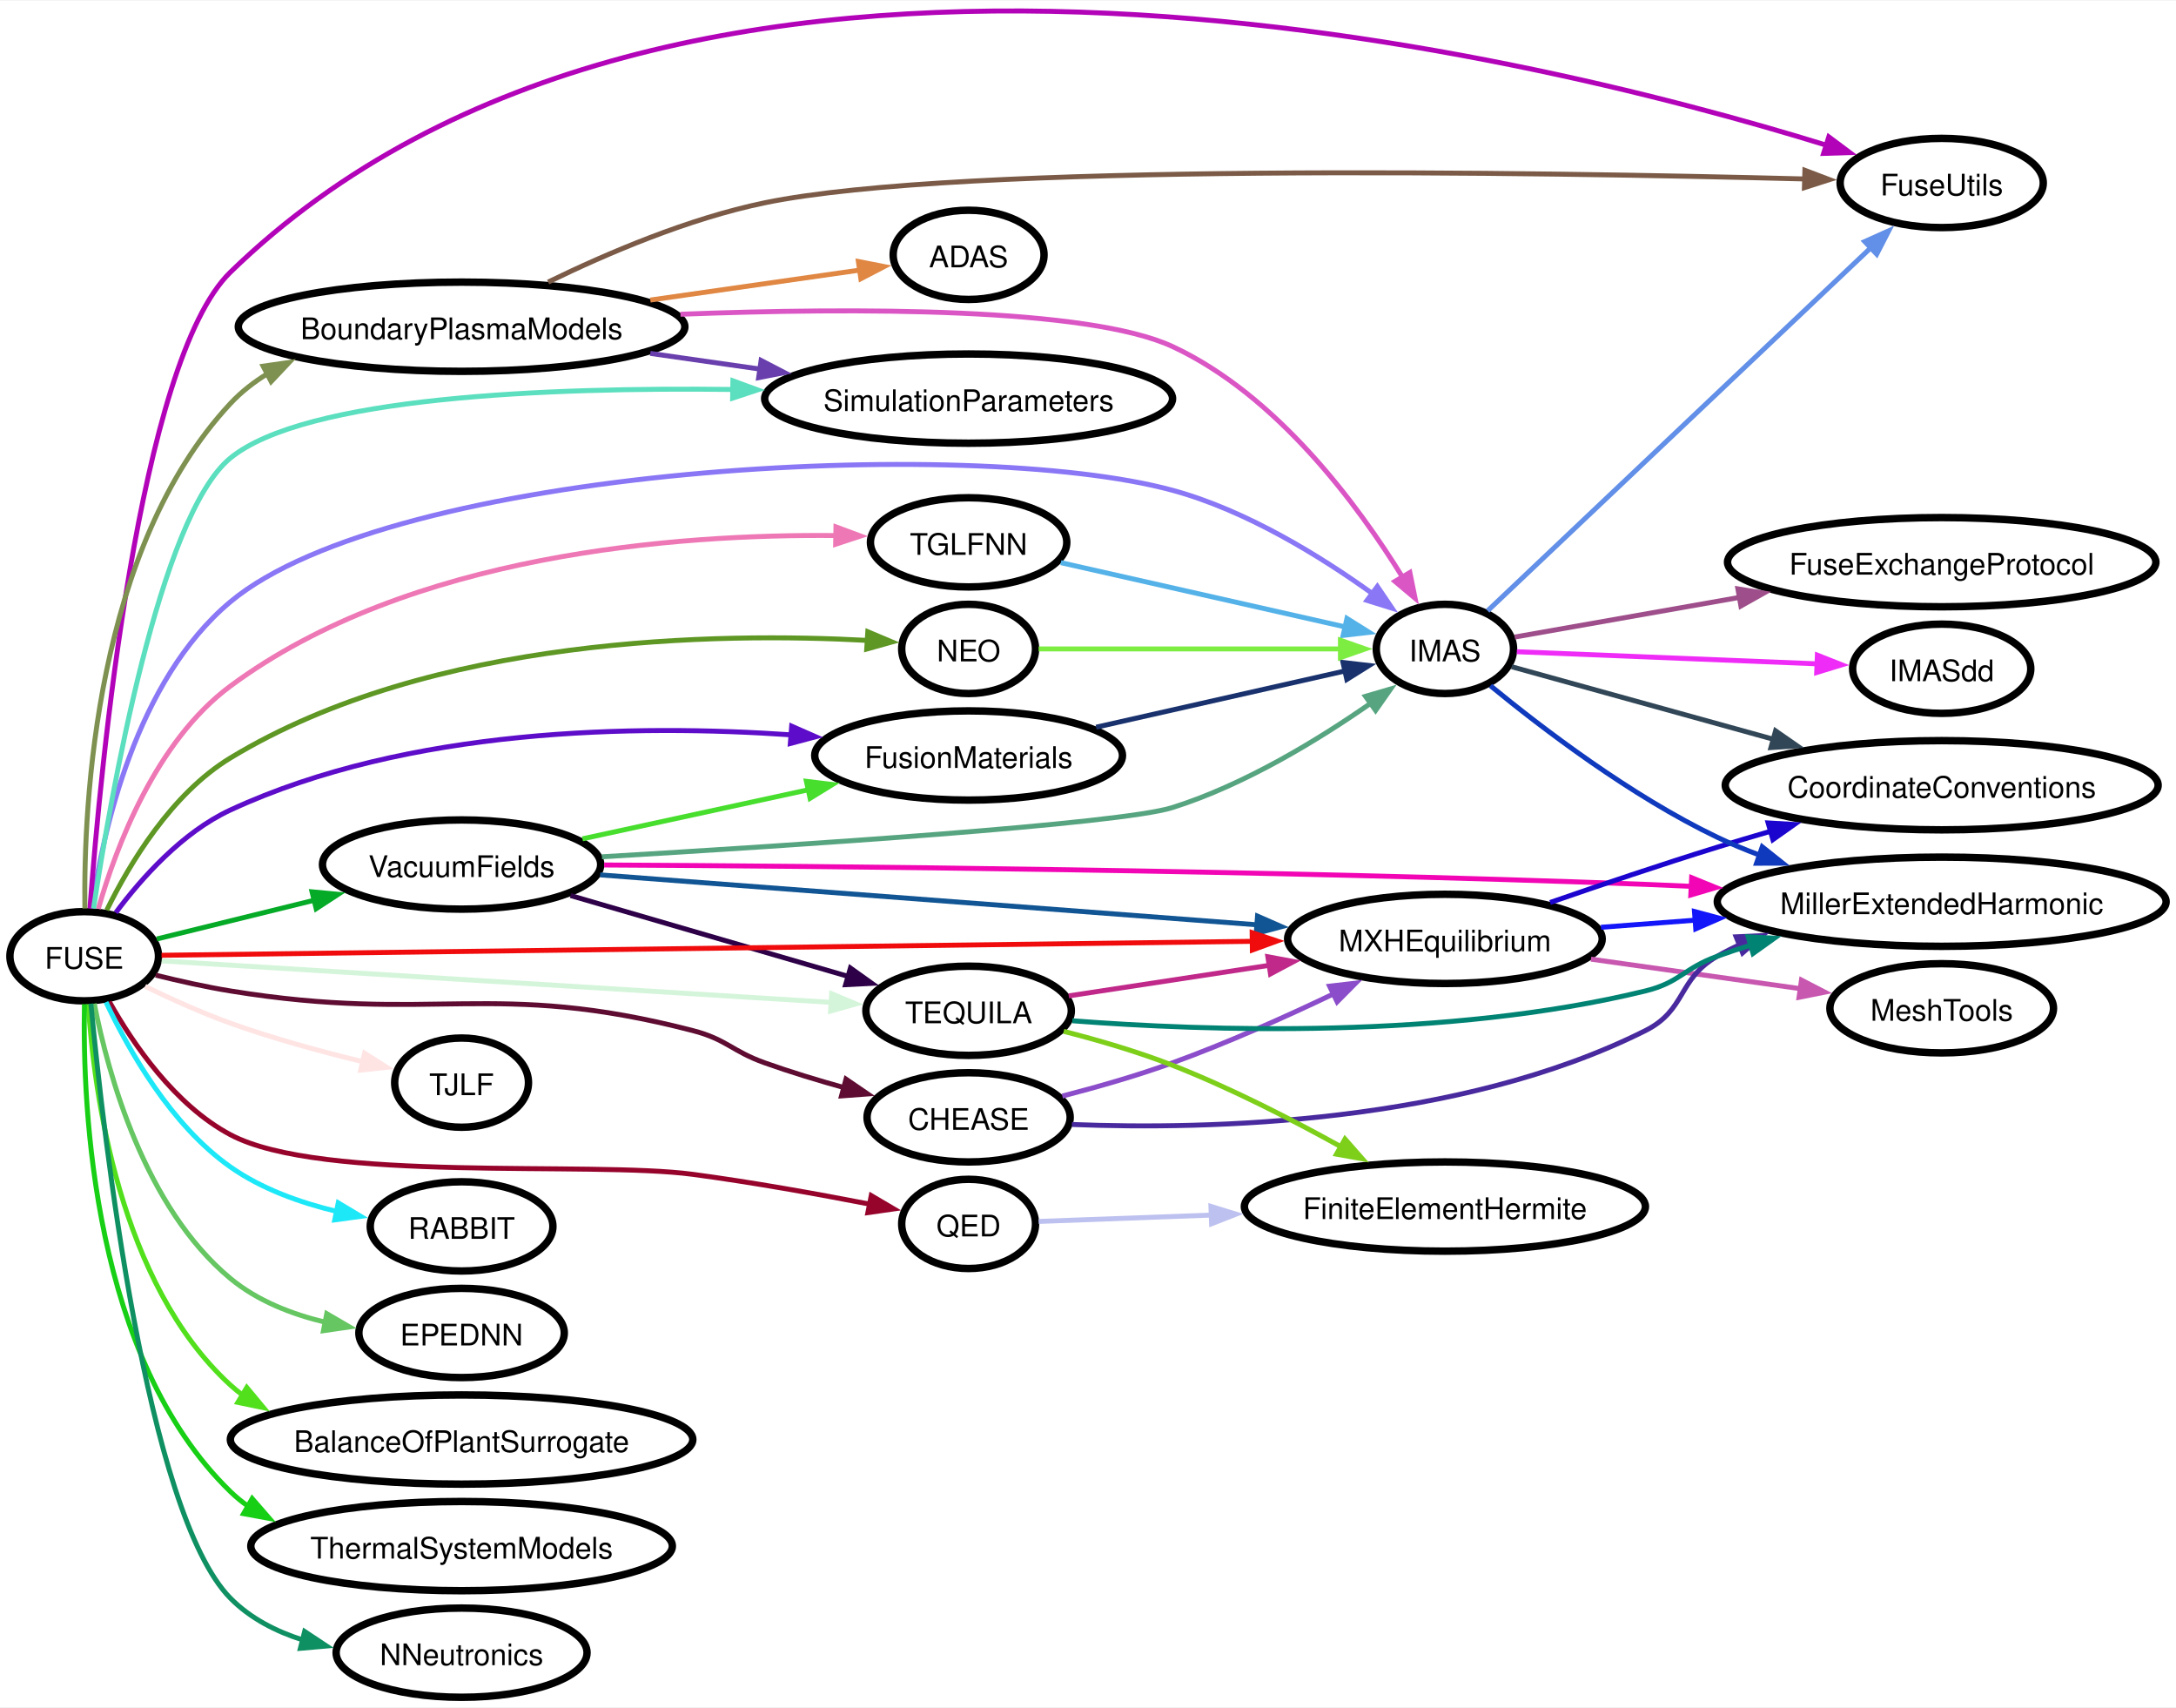
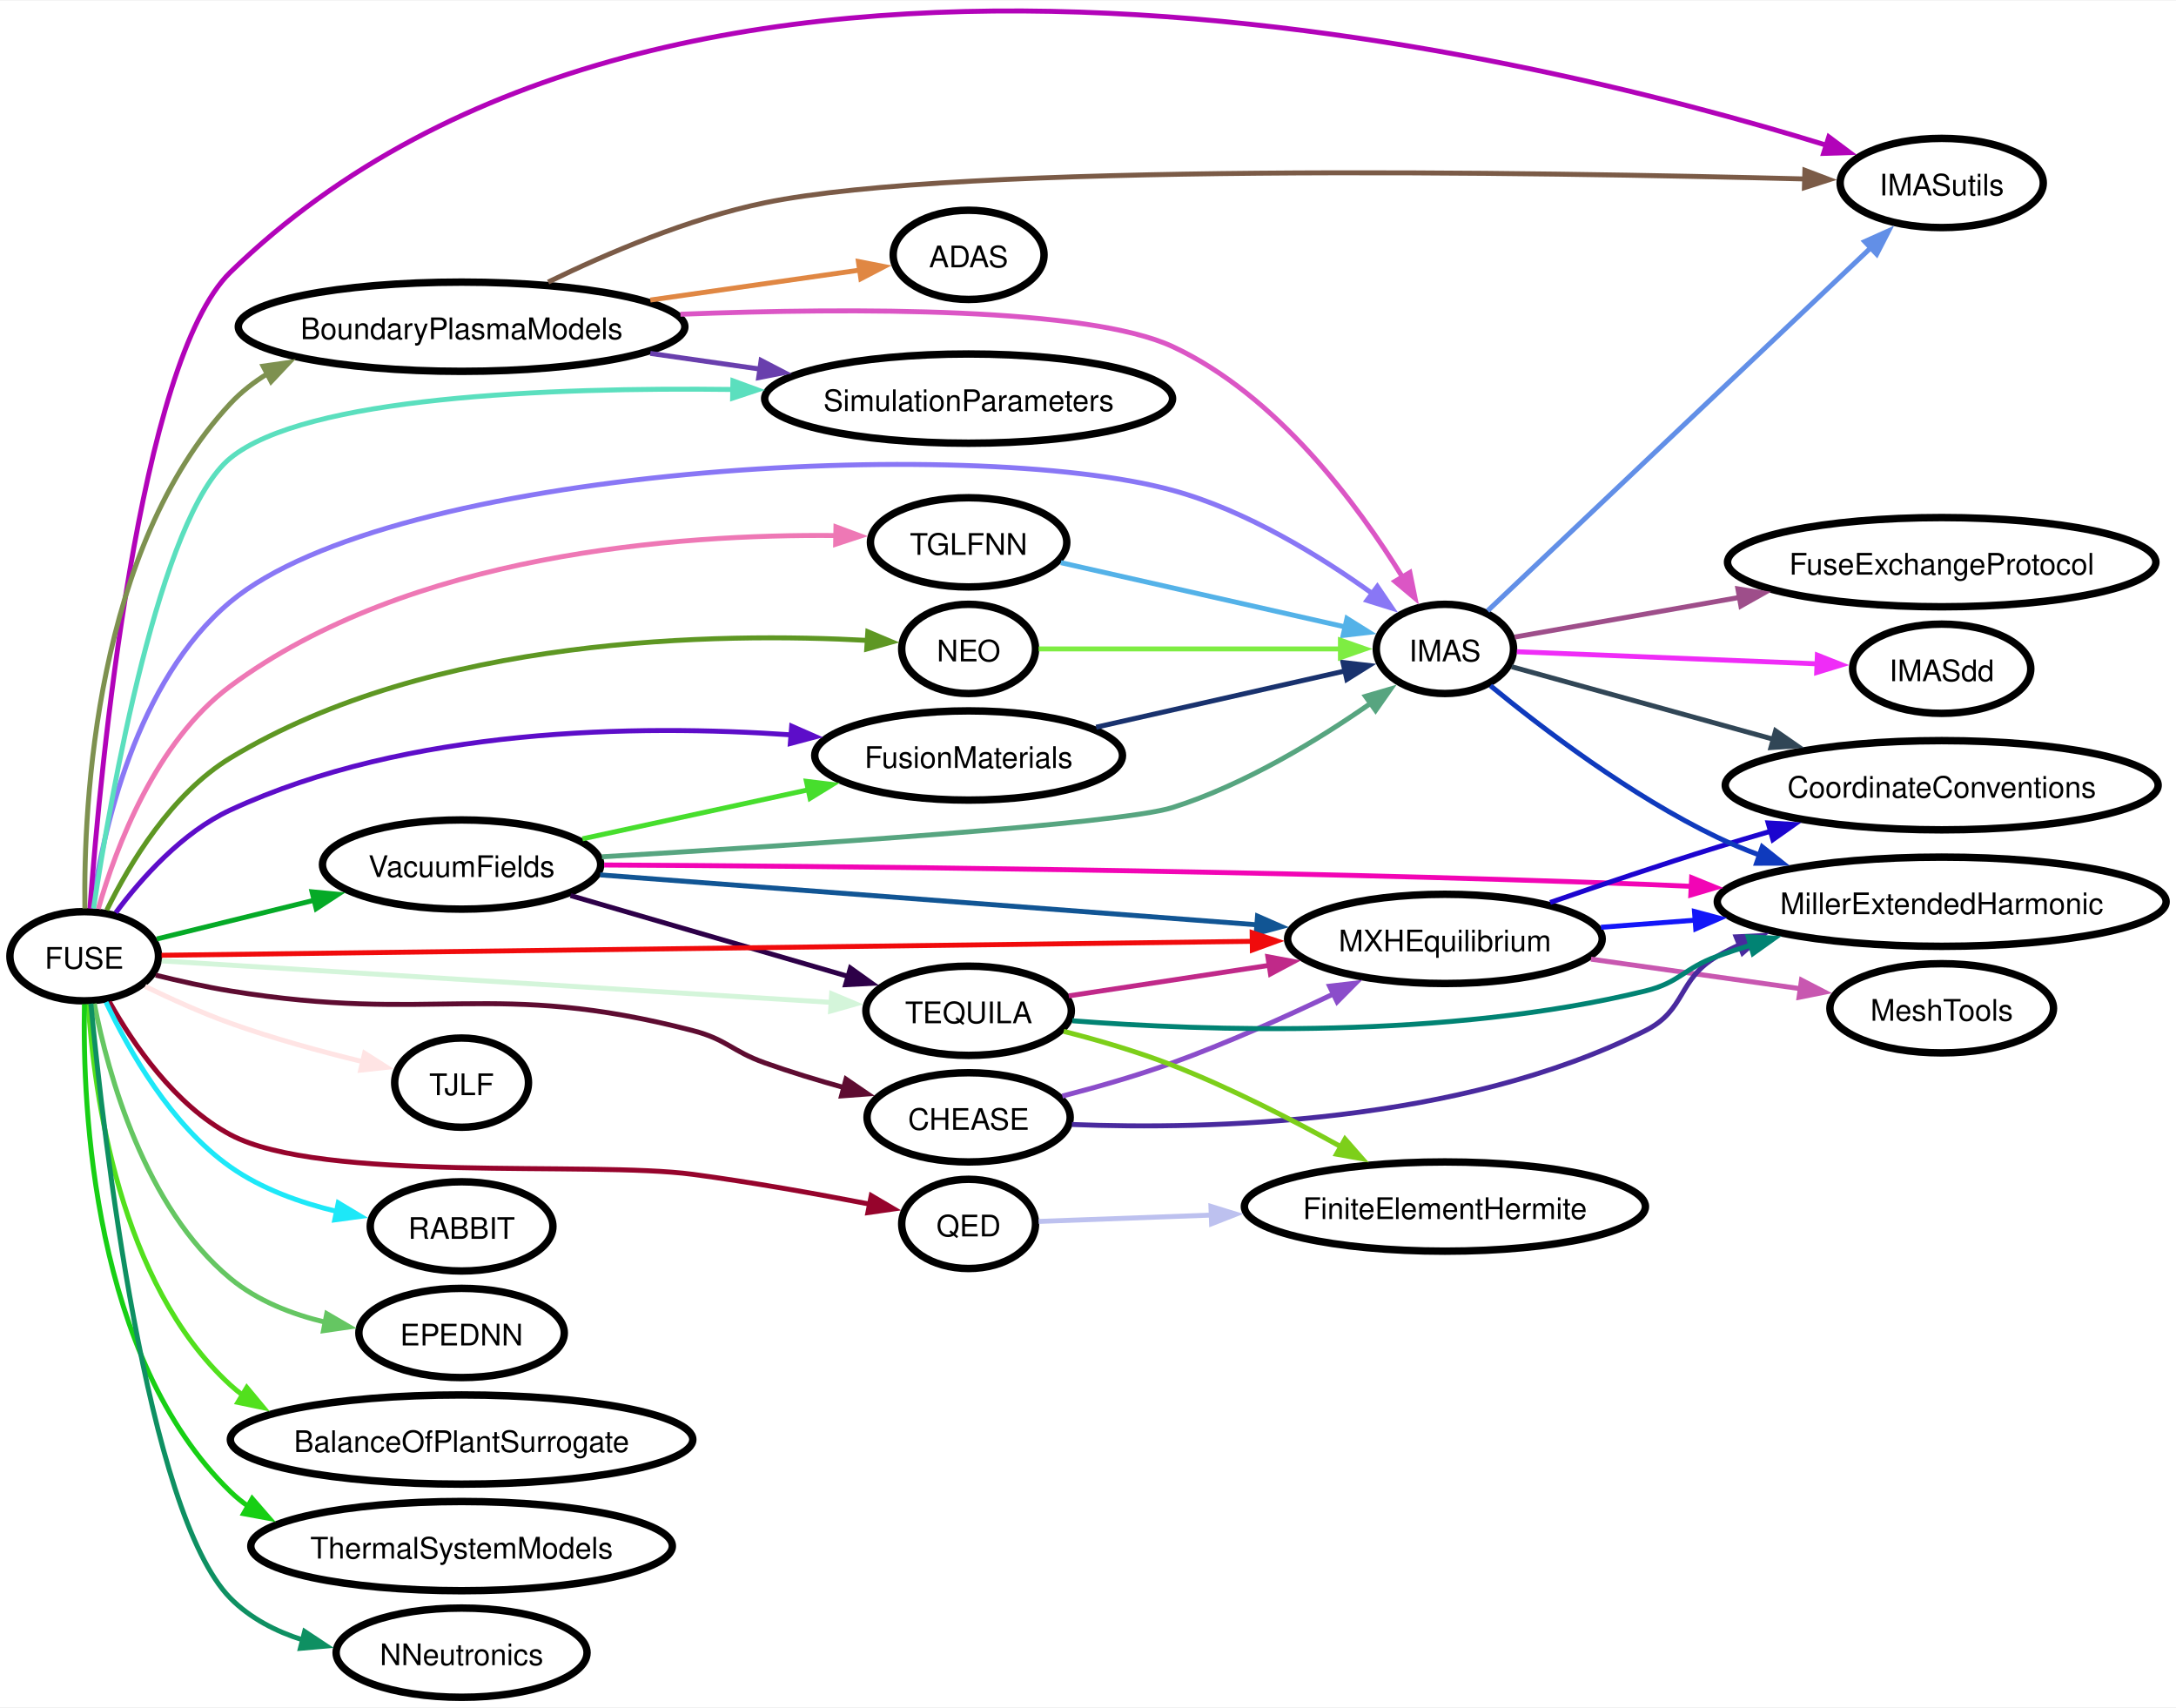
<svg xmlns="http://www.w3.org/2000/svg" width="878pt" height="689pt" viewBox="0.00 0.00 878.12 688.56">
  <g id="graph0" class="graph" transform="scale(1 1) rotate(0) translate(4 684.56)">
    <polygon fill="white" stroke="none" points="-4,4 -4,-684.56 874.12,-684.56 874.12,4 -4,4" />
    <g id="node1" class="node">
      <ellipse fill="none" stroke="black" stroke-width="3" cx="182.27" cy="-336" rx="56.14" ry="18" />
      <text text-anchor="middle" x="182.27" y="-330.98" font-family="Helvetica,sans-Serif" font-size="12.00">VacuumFields</text>
    </g>
    <g id="node2" class="node">
      <ellipse fill="none" stroke="black" stroke-width="3" cx="386.88" cy="-380" rx="62.1" ry="18" />
      <text text-anchor="middle" x="386.88" y="-374.98" font-family="Helvetica,sans-Serif" font-size="12.00">FusionMaterials</text>
    </g>
    <g id="edge1" class="edge">
      <path fill="none" stroke="#47de2d" stroke-width="2" d="M231.03,-346.37C258.24,-352.28 292.68,-359.76 322.17,-366.16" />
      <polygon fill="#47de2d" stroke="#47de2d" stroke-width="2" points="321.42,-369.58 331.94,-368.29 322.91,-362.74 321.42,-369.58" />
    </g>
    <g id="node3" class="node">
      <ellipse fill="none" stroke="black" stroke-width="3" cx="579.09" cy="-306" rx="63.48" ry="18" />
      <text text-anchor="middle" x="579.09" y="-300.98" font-family="Helvetica,sans-Serif" font-size="12.00">MXHEquilibrium</text>
    </g>
    <g id="edge2" class="edge">
      <path fill="none" stroke="#115594" stroke-width="2" d="M238.17,-331.83C307.17,-326.59 425.92,-317.56 503.21,-311.69" />
      <polygon fill="#115594" stroke="#115594" stroke-width="2" points="503.47,-315.18 513.17,-310.93 502.94,-308.2 503.47,-315.18" />
    </g>
    <g id="node6" class="node">
      <ellipse fill="none" stroke="black" stroke-width="3" cx="579.09" cy="-423" rx="27.69" ry="18" />
      <text text-anchor="middle" x="579.09" y="-417.98" font-family="Helvetica,sans-Serif" font-size="12.00">IMAS</text>
    </g>
    <g id="edge13" class="edge">
      <path fill="none" stroke="#57a580" stroke-width="2" d="M238.9,-339.13C315.88,-343.67 447.86,-352.27 469.17,-359 498.42,-368.23 528.22,-386.48 549.24,-401.14" />
      <polygon fill="#57a580" stroke="#57a580" stroke-width="2" points="547.04,-403.87 557.21,-406.85 551.12,-398.18 547.04,-403.87" />
    </g>
    <g id="node16" class="node">
      <ellipse fill="none" stroke="black" stroke-width="3" cx="779.57" cy="-321" rx="90.56" ry="18" />
      <text text-anchor="middle" x="779.57" y="-315.98" font-family="Helvetica,sans-Serif" font-size="12.00">MillerExtendedHarmonic</text>
    </g>
    <g id="edge20" class="edge">
      <path fill="none" stroke="#f205b5" stroke-width="2" d="M239.8,-335.82C329.09,-335.37 508.22,-333.75 660.01,-328 666.07,-327.77 672.29,-327.5 678.57,-327.2" />
      <polygon fill="#f205b5" stroke="#f205b5" stroke-width="2" points="678.66,-330.7 688.48,-326.71 678.32,-323.71 678.66,-330.7" />
    </g>
    <g id="node18" class="node">
      <ellipse fill="none" stroke="black" stroke-width="3" cx="386.88" cy="-277" rx="41.45" ry="18" />
      <text text-anchor="middle" x="386.88" y="-271.98" font-family="Helvetica,sans-Serif" font-size="12.00">TEQUILA</text>
    </g>
    <g id="edge21" class="edge">
      <path fill="none" stroke="#2d0048" stroke-width="2" d="M226.24,-323.49C259.1,-313.92 304.37,-300.73 338.32,-290.85" />
      <polygon fill="#2d0048" stroke="#2d0048" stroke-width="2" points="339.19,-294.24 347.82,-288.08 337.24,-287.52 339.19,-294.24" />
    </g>
    <g id="edge18" class="edge">
      <path fill="none" stroke="#19326e" stroke-width="2" d="M438.35,-391.41C469.85,-398.53 509.79,-407.56 538.9,-414.14" />
      <polygon fill="#19326e" stroke="#19326e" stroke-width="2" points="537.96,-417.52 548.49,-416.31 539.51,-410.69 537.96,-417.52" />
    </g>
    <g id="node15" class="node">
      <ellipse fill="none" stroke="black" stroke-width="3" cx="779.57" cy="-368" rx="87.34" ry="18" />
      <text text-anchor="middle" x="779.57" y="-362.98" font-family="Helvetica,sans-Serif" font-size="12.00">CoordinateConventions</text>
    </g>
    <g id="edge14" class="edge">
      <path fill="none" stroke="#1c04cf" stroke-width="2" d="M621.55,-320.69C641.81,-327.71 666.59,-336.07 689.01,-343 696.02,-345.17 703.37,-347.36 710.72,-349.49" />
      <polygon fill="#1c04cf" stroke="#1c04cf" stroke-width="2" points="709.52,-352.79 720.1,-352.17 711.45,-346.06 709.52,-352.79" />
    </g>
    <g id="edge39" class="edge">
      <path fill="none" stroke="#1316f8" stroke-width="2" d="M642.07,-310.68C654.19,-311.6 667.17,-312.58 680.13,-313.56" />
      <polygon fill="#1316f8" stroke="#1316f8" stroke-width="2" points="679.8,-317.05 690.03,-314.31 680.32,-310.07 679.8,-317.05" />
    </g>
    <g id="node20" class="node">
      <ellipse fill="none" stroke="black" stroke-width="3" cx="779.57" cy="-278" rx="45.12" ry="18" />
      <text text-anchor="middle" x="779.57" y="-272.98" font-family="Helvetica,sans-Serif" font-size="12.00">MeshTools</text>
    </g>
    <g id="edge29" class="edge">
      <path fill="none" stroke="#c857b0" stroke-width="2" d="M638.03,-297.83C664.66,-294.07 696.11,-289.63 722.5,-285.91" />
      <polygon fill="#c857b0" stroke="#c857b0" stroke-width="2" points="722.98,-289.38 732.4,-284.51 722,-282.44 722.98,-289.38" />
    </g>
    <g id="node4" class="node">
      <ellipse fill="none" stroke="black" stroke-width="3" cx="29.98" cy="-299" rx="29.98" ry="18" />
      <text text-anchor="middle" x="29.98" y="-293.98" font-family="Helvetica,sans-Serif" font-size="12.00">FUSE</text>
    </g>
    <g id="edge25" class="edge">
      <path fill="none" stroke="#05aa27" stroke-width="2" d="M59.25,-305.96C77.16,-310.37 100.99,-316.24 122.84,-321.61" />
      <polygon fill="#05aa27" stroke="#05aa27" stroke-width="2" points="121.92,-324.99 132.47,-323.99 123.6,-318.2 121.92,-324.99" />
    </g>
    <g id="edge41" class="edge">
      <path fill="none" stroke="#5d0dc9" stroke-width="2" d="M42.73,-316.59C53.09,-330.49 69.55,-349 88.96,-358 160.77,-391.28 252.89,-392.62 315.34,-388.32" />
      <polygon fill="#5d0dc9" stroke="#5d0dc9" stroke-width="2" points="315.48,-391.82 325.18,-387.56 314.94,-384.84 315.48,-391.82" />
    </g>
    <g id="edge40" class="edge">
      <path fill="none" stroke="#f00b0c" stroke-width="2" d="M61.18,-299.39C144.39,-300.45 378.95,-303.45 501.44,-305.02" />
      <polygon fill="#f00b0c" stroke="#f00b0c" stroke-width="2" points="501.3,-308.52 511.35,-305.15 501.39,-301.52 501.3,-308.52" />
    </g>
    <g id="node5" class="node">
      <ellipse fill="none" stroke="black" stroke-width="3" cx="386.88" cy="-191" rx="27" ry="18" />
      <text text-anchor="middle" x="386.88" y="-185.97" font-family="Helvetica,sans-Serif" font-size="12.00">QED</text>
    </g>
    <g id="edge3" class="edge">
      <path fill="none" stroke="#96042c" stroke-width="2" d="M40.13,-280.66C49.74,-263.55 66.58,-238.92 88.96,-227 125.7,-207.44 234.32,-216.5 275.58,-211 299.43,-207.82 325.97,-203.05 347.04,-198.96" />
      <polygon fill="#96042c" stroke="#96042c" stroke-width="2" points="347.59,-202.42 356.72,-197.05 346.23,-195.55 347.59,-202.42" />
    </g>
    <g id="edge4" class="edge">
      <path fill="none" stroke="#8977f5" stroke-width="2" d="M33.07,-318.32C37.51,-349.37 50.82,-410.15 88.96,-442 154.27,-496.53 387.08,-509.33 469.17,-487 498.95,-478.9 528.9,-460.37 549.84,-445.32" />
      <polygon fill="#8977f5" stroke="#8977f5" stroke-width="2" points="551.83,-448.2 557.77,-439.43 547.65,-442.58 551.83,-448.2" />
    </g>
    <g id="node7" class="node">
      <ellipse fill="none" stroke="black" stroke-width="3" cx="386.88" cy="-466" rx="39.62" ry="18" />
      <text text-anchor="middle" x="386.88" y="-460.98" font-family="Helvetica,sans-Serif" font-size="12.00">TGLFNN</text>
    </g>
    <g id="edge5" class="edge">
      <path fill="none" stroke="#ee78b5" stroke-width="2" d="M35.67,-318.13C42.79,-342.94 58.82,-385.68 88.96,-408 161.17,-461.47 269.47,-469.38 333.38,-468.74" />
      <polygon fill="#ee78b5" stroke="#ee78b5" stroke-width="2" points="333.35,-472.24 343.28,-468.55 333.22,-465.24 333.35,-472.24" />
    </g>
    <g id="node8" class="node">
      <ellipse fill="none" stroke="black" stroke-width="3" cx="386.88" cy="-423" rx="27" ry="18" />
      <text text-anchor="middle" x="386.88" y="-417.98" font-family="Helvetica,sans-Serif" font-size="12.00">NEO</text>
    </g>
    <g id="edge6" class="edge">
      <path fill="none" stroke="#5e9723" stroke-width="2" d="M39.08,-317.61C48.3,-336.38 65.21,-364.59 88.96,-379 170.14,-428.26 286.19,-429.69 346.33,-426.42" />
      <polygon fill="#5e9723" stroke="#5e9723" stroke-width="2" points="346.2,-429.93 355.96,-425.81 345.76,-422.95 346.2,-429.93" />
    </g>
    <g id="node9" class="node">
      <ellipse fill="none" stroke="black" stroke-width="3" cx="779.57" cy="-611" rx="40.99" ry="18" />
-       <text text-anchor="middle" x="779.57" y="-605.98" font-family="Helvetica,sans-Serif" font-size="12.00">FuseUtils</text>
+       <text text-anchor="middle" x="779.57" y="-605.98" font-family="Helvetica,sans-Serif" font-size="12.00">IMASutils</text>
    </g>
    <g id="edge24" class="edge">
      <path fill="none" stroke="#b203b9" stroke-width="2" d="M32.29,-318.25C36.55,-374.84 51.93,-538.99 88.96,-575 267.45,-748.54 610.1,-664.24 733.16,-626.2" />
      <polygon fill="#b203b9" stroke="#b203b9" stroke-width="2" points="734.01,-629.6 742.5,-623.26 731.91,-622.93 734.01,-629.6" />
    </g>
    <g id="node10" class="node">
      <ellipse fill="none" stroke="black" stroke-width="3" cx="182.27" cy="-248" rx="27" ry="18" />
      <text text-anchor="middle" x="182.27" y="-242.97" font-family="Helvetica,sans-Serif" font-size="12.00">TJLF</text>
    </g>
    <g id="edge8" class="edge">
      <path fill="none" stroke="#ffe4e4" stroke-width="2" d="M54.55,-286.84C64.92,-281.8 77.36,-276.17 88.96,-272 106.18,-265.81 125.72,-260.5 142.38,-256.45" />
      <polygon fill="#ffe4e4" stroke="#ffe4e4" stroke-width="2" points="143.14,-259.87 152.08,-254.18 141.54,-253.05 143.14,-259.87" />
    </g>
    <g id="node11" class="node">
      <ellipse fill="none" stroke="black" stroke-width="3" cx="386.88" cy="-234" rx="40.99" ry="18" />
      <text text-anchor="middle" x="386.88" y="-228.97" font-family="Helvetica,sans-Serif" font-size="12.00">CHEASE</text>
    </g>
    <g id="edge28" class="edge">
      <path fill="none" stroke="#5e0c31" stroke-width="2" d="M58.82,-291.37C68.32,-289.01 79.05,-286.61 88.96,-285 171.13,-271.64 195,-289.88 275.58,-269 289.25,-265.46 291.28,-260.75 304.58,-256 314.87,-252.33 326.09,-248.92 336.81,-245.94" />
      <polygon fill="#5e0c31" stroke="#5e0c31" stroke-width="2" points="337.4,-249.41 346.15,-243.44 335.59,-242.65 337.4,-249.41" />
    </g>
    <g id="node13" class="node">
      <ellipse fill="none" stroke="black" stroke-width="3" cx="182.27" cy="-553" rx="90.1" ry="18" />
      <text text-anchor="middle" x="182.27" y="-547.98" font-family="Helvetica,sans-Serif" font-size="12.00">BoundaryPlasmaModels</text>
    </g>
    <g id="edge35" class="edge">
      <path fill="none" stroke="#7e9150" stroke-width="2" d="M30.25,-318.26C29.72,-360.81 34.53,-463.64 88.96,-522 93.39,-526.75 98.56,-530.77 104.16,-534.17" />
      <polygon fill="#7e9150" stroke="#7e9150" stroke-width="2" points="102.19,-537.09 112.68,-538.59 105.42,-530.88 102.19,-537.09" />
    </g>
    <g id="node14" class="node">
      <ellipse fill="none" stroke="black" stroke-width="3" cx="386.88" cy="-524" rx="82.3" ry="18" />
      <text text-anchor="middle" x="386.88" y="-518.98" font-family="Helvetica,sans-Serif" font-size="12.00">SimulationParameters</text>
    </g>
    <g id="edge22" class="edge">
      <path fill="none" stroke="#5bdfbe" stroke-width="2" d="M33.74,-318.28C40.69,-363.95 60.42,-476.67 88.96,-500 119.15,-524.68 216.77,-528.61 291.93,-527.68" />
      <polygon fill="#5bdfbe" stroke="#5bdfbe" stroke-width="2" points="291.76,-531.18 301.7,-527.52 291.64,-524.18 291.76,-531.18" />
    </g>
    <g id="node17" class="node">
      <ellipse fill="none" stroke="black" stroke-width="3" cx="182.27" cy="-190" rx="36.86" ry="18" />
      <text text-anchor="middle" x="182.27" y="-184.97" font-family="Helvetica,sans-Serif" font-size="12.00">RABBIT</text>
    </g>
    <g id="edge16" class="edge">
      <path fill="none" stroke="#1de8f8" stroke-width="2" d="M38.78,-280.49C47.95,-261 65.01,-230.86 88.96,-214 101.53,-205.15 117.12,-199.57 131.89,-196.04" />
      <polygon fill="#1de8f8" stroke="#1de8f8" stroke-width="2" points="132.5,-199.49 141.59,-194.05 131.09,-192.63 132.5,-199.49" />
    </g>
    <g id="edge19" class="edge">
      <path fill="none" stroke="#d4f5da" stroke-width="2" d="M61.24,-297.12C121.17,-293.41 255.7,-285.07 331.43,-280.38" />
      <polygon fill="#d4f5da" stroke="#d4f5da" stroke-width="2" points="331.61,-283.87 341.38,-279.76 331.18,-276.88 331.61,-283.87" />
    </g>
    <g id="node19" class="node">
      <ellipse fill="none" stroke="black" stroke-width="3" cx="182.27" cy="-147" rx="41.45" ry="18" />
      <text text-anchor="middle" x="182.27" y="-141.97" font-family="Helvetica,sans-Serif" font-size="12.00">EPEDNN</text>
    </g>
    <g id="edge23" class="edge">
      <path fill="none" stroke="#65c662" stroke-width="2" d="M34.04,-279.89C39.65,-251.31 54.35,-197.72 88.96,-169 99.83,-159.98 113.78,-154.53 127.52,-151.28" />
      <polygon fill="#65c662" stroke="#65c662" stroke-width="2" points="127.86,-154.78 137.02,-149.44 126.53,-147.91 127.86,-154.78" />
    </g>
    <g id="node22" class="node">
      <ellipse fill="none" stroke="black" stroke-width="3" cx="182.27" cy="-104" rx="93.31" ry="18" />
      <text text-anchor="middle" x="182.27" y="-98.97" font-family="Helvetica,sans-Serif" font-size="12.00">BalanceOfPlantSurrogate</text>
    </g>
    <g id="edge31" class="edge">
      <path fill="none" stroke="#52e01d" stroke-width="2" d="M31.62,-279.66C33.91,-243.83 44.08,-167.04 88.96,-126 90.59,-124.51 92.31,-123.11 94.09,-121.81" />
      <polygon fill="#52e01d" stroke="#52e01d" stroke-width="2" points="95.59,-124.99 102.36,-116.84 91.99,-118.99 95.59,-124.99" />
    </g>
    <g id="node23" class="node">
      <ellipse fill="none" stroke="black" stroke-width="3" cx="182.27" cy="-61" rx="85.05" ry="18" />
      <text text-anchor="middle" x="182.27" y="-55.98" font-family="Helvetica,sans-Serif" font-size="12.00">ThermalSystemModels</text>
    </g>
    <g id="edge32" class="edge">
      <path fill="none" stroke="#17cf14" stroke-width="2" d="M30.08,-279.65C29.25,-237.5 33.56,-136.86 88.96,-83 91.21,-80.82 93.62,-78.84 96.18,-77.05" />
      <polygon fill="#17cf14" stroke="#17cf14" stroke-width="2" points="97.77,-80.17 104.72,-72.17 94.3,-74.09 97.77,-80.17" />
    </g>
    <g id="node25" class="node">
      <ellipse fill="none" stroke="black" stroke-width="3" cx="182.27" cy="-18" rx="50.63" ry="18" />
      <text text-anchor="middle" x="182.27" y="-12.97" font-family="Helvetica,sans-Serif" font-size="12.00">NNeutronics</text>
    </g>
    <g id="edge38" class="edge">
      <path fill="none" stroke="#0e9062" stroke-width="2" d="M32.67,-279.87C37.82,-225.94 55.07,-74.36 88.96,-40 96.95,-31.9 107.34,-26.57 118.26,-23.11" />
      <polygon fill="#0e9062" stroke="#0e9062" stroke-width="2" points="118.94,-26.54 127.77,-20.69 117.22,-19.76 118.94,-26.54" />
    </g>
    <g id="node12" class="node">
      <ellipse fill="none" stroke="black" stroke-width="3" cx="579.09" cy="-198" rx="80.92" ry="18" />
      <text text-anchor="middle" x="579.09" y="-192.97" font-family="Helvetica,sans-Serif" font-size="12.00">FiniteElementHermite</text>
    </g>
    <g id="edge10" class="edge">
      <path fill="none" stroke="#bdc1ef" stroke-width="2" d="M415.13,-192C433.67,-192.69 459.4,-193.63 484.93,-194.57" />
      <polygon fill="#bdc1ef" stroke="#bdc1ef" stroke-width="2" points="484.67,-198.06 494.8,-194.93 484.93,-191.07 484.67,-198.06" />
    </g>
    <g id="edge7" class="edge">
      <path fill="none" stroke="#628fe7" stroke-width="2" d="M596.33,-438.38C630.27,-470.53 709.04,-545.14 751.04,-584.93" />
      <polygon fill="#628fe7" stroke="#628fe7" stroke-width="2" points="748.52,-587.36 758.19,-591.7 753.34,-582.28 748.52,-587.36" />
    </g>
    <g id="edge43" class="edge">
      <path fill="none" stroke="#314656" stroke-width="2" d="M606.04,-415.81C632.73,-408.41 675.41,-396.59 711.64,-386.55" />
      <polygon fill="#314656" stroke="#314656" stroke-width="2" points="712.53,-389.93 721.23,-383.89 710.66,-383.19 712.53,-389.93" />
    </g>
    <g id="edge15" class="edge">
      <path fill="none" stroke="#0f3abd" stroke-width="2" d="M597.46,-408.15C618.07,-391.22 654.06,-363.71 689.01,-347 694.47,-344.39 700.25,-341.98 706.14,-339.78" />
      <polygon fill="#0f3abd" stroke="#0f3abd" stroke-width="2" points="707.15,-343.14 715.44,-336.55 704.85,-336.53 707.15,-343.14" />
    </g>
    <g id="node24" class="node">
      <ellipse fill="none" stroke="black" stroke-width="3" cx="779.57" cy="-458" rx="86.43" ry="18" />
      <text text-anchor="middle" x="779.57" y="-452.98" font-family="Helvetica,sans-Serif" font-size="12.00">FuseExchangeProtocol</text>
    </g>
    <g id="edge34" class="edge">
      <path fill="none" stroke="#9e4e8a" stroke-width="2" d="M607.27,-427.79C630.7,-431.93 665.76,-438.11 698.07,-443.81" />
      <polygon fill="#9e4e8a" stroke="#9e4e8a" stroke-width="2" points="697.32,-447.23 707.78,-445.52 698.54,-440.33 697.32,-447.23" />
    </g>
    <g id="node26" class="node">
      <ellipse fill="none" stroke="black" stroke-width="3" cx="779.57" cy="-415" rx="35.95" ry="18" />
      <text text-anchor="middle" x="779.57" y="-409.98" font-family="Helvetica,sans-Serif" font-size="12.00">IMASdd</text>
    </g>
    <g id="edge44" class="edge">
      <path fill="none" stroke="#ef2cf7" stroke-width="2" d="M608.11,-421.87C639.55,-420.6 691.17,-418.52 729.38,-416.98" />
      <polygon fill="#ef2cf7" stroke="#ef2cf7" stroke-width="2" points="729.4,-420.48 739.25,-416.58 729.12,-413.49 729.4,-420.48" />
    </g>
    <g id="edge36" class="edge">
      <path fill="none" stroke="#54b2e8" stroke-width="2" d="M424.1,-457.81C456.93,-450.39 505.19,-439.48 538.91,-431.86" />
      <polygon fill="#54b2e8" stroke="#54b2e8" stroke-width="2" points="539.56,-435.3 548.55,-429.68 538.02,-428.47 539.56,-435.3" />
    </g>
    <g id="edge17" class="edge">
      <path fill="none" stroke="#7eed42" stroke-width="2" d="M415.13,-423C447.06,-423 500.28,-423 537.18,-423" />
      <polygon fill="#7eed42" stroke="#7eed42" stroke-width="2" points="536.93,-426.5 546.93,-423 536.93,-419.5 536.93,-426.5" />
    </g>
    <g id="edge9" class="edge">
      <path fill="none" stroke="#8b4dca" stroke-width="2" d="M424.7,-242.58C438.78,-246.22 454.87,-250.82 469.17,-256 491.04,-263.92 514.59,-274.46 534.17,-283.82" />
      <polygon fill="#8b4dca" stroke="#8b4dca" stroke-width="2" points="532.55,-286.92 543.07,-288.14 535.6,-280.62 532.55,-286.92" />
    </g>
    <g id="edge42" class="edge">
      <path fill="none" stroke="#492a9e" stroke-width="2" d="M428.57,-231.12C483.98,-228.94 584.87,-231.29 660.01,-269 676.58,-277.32 672.93,-289.76 689.01,-299 691.97,-300.7 695.05,-302.27 698.22,-303.72" />
      <polygon fill="#492a9e" stroke="#492a9e" stroke-width="2" points="696.61,-306.84 707.19,-307.32 699.22,-300.35 696.61,-306.84" />
    </g>
    <g id="edge11" class="edge">
      <path fill="none" stroke="#db56c5" stroke-width="2" d="M270.6,-558.03C341.5,-560.74 435.12,-560.82 469.17,-545 511.23,-525.46 543.95,-481.2 562.14,-451.71" />
      <polygon fill="#db56c5" stroke="#db56c5" stroke-width="2" points="564.95,-453.83 567.05,-443.44 558.93,-450.25 564.95,-453.83" />
    </g>
    <g id="edge33" class="edge">
      <path fill="none" stroke="#7b5b47" stroke-width="2" d="M217.21,-571.02C240.95,-582.6 273.8,-596.63 304.58,-603 383.22,-619.26 617.41,-615.38 724.29,-612.62" />
      <polygon fill="#7b5b47" stroke="#7b5b47" stroke-width="2" points="724.36,-616.11 734.26,-612.35 724.17,-609.12 724.36,-616.11" />
    </g>
    <g id="edge12" class="edge">
      <path fill="none" stroke="#693fad" stroke-width="2" d="M258.43,-542.24C272.89,-540.17 288.11,-537.99 302.8,-535.89" />
      <polygon fill="#693fad" stroke="#693fad" stroke-width="2" points="303.14,-539.38 312.55,-534.5 302.15,-532.45 303.14,-539.38" />
    </g>
    <g id="node21" class="node">
      <ellipse fill="none" stroke="black" stroke-width="3" cx="386.88" cy="-582" rx="30.44" ry="18" />
      <text text-anchor="middle" x="386.88" y="-576.98" font-family="Helvetica,sans-Serif" font-size="12.00">ADAS</text>
    </g>
    <g id="edge30" class="edge">
      <path fill="none" stroke="#e08743" stroke-width="2" d="M258.43,-563.76C286.93,-567.84 318.4,-572.34 342.94,-575.85" />
      <polygon fill="#e08743" stroke="#e08743" stroke-width="2" points="342.4,-579.31 352.8,-577.27 343.4,-572.38 342.4,-579.31" />
    </g>
    <g id="edge26" class="edge">
      <path fill="none" stroke="#c02989" stroke-width="2" d="M427.29,-283.01C450.68,-286.58 481.01,-291.2 508.33,-295.36" />
      <polygon fill="#c02989" stroke="#c02989" stroke-width="2" points="507.64,-298.8 518.05,-296.85 508.7,-291.88 507.64,-298.8" />
    </g>
    <g id="edge37" class="edge">
      <path fill="none" stroke="#7dcf1a" stroke-width="2" d="M425.25,-268.7C439.25,-265.12 455.15,-260.49 469.17,-255 492.43,-245.89 517.19,-233.2 537.21,-222.1" />
      <polygon fill="#7dcf1a" stroke="#7dcf1a" stroke-width="2" points="538.78,-225.24 545.77,-217.28 535.34,-219.14 538.78,-225.24" />
    </g>
    <g id="edge27" class="edge">
      <path fill="none" stroke="#018373" stroke-width="2" d="M428.7,-272.97C482.55,-268.82 579.89,-265.43 660.01,-285 673.91,-288.4 675.54,-294.16 689.01,-299 693.41,-300.58 697.98,-302.09 702.61,-303.52" />
      <polygon fill="#018373" stroke="#018373" stroke-width="2" points="701.47,-306.84 712.05,-306.28 703.43,-300.12 701.47,-306.84" />
    </g>
  </g>
</svg>
